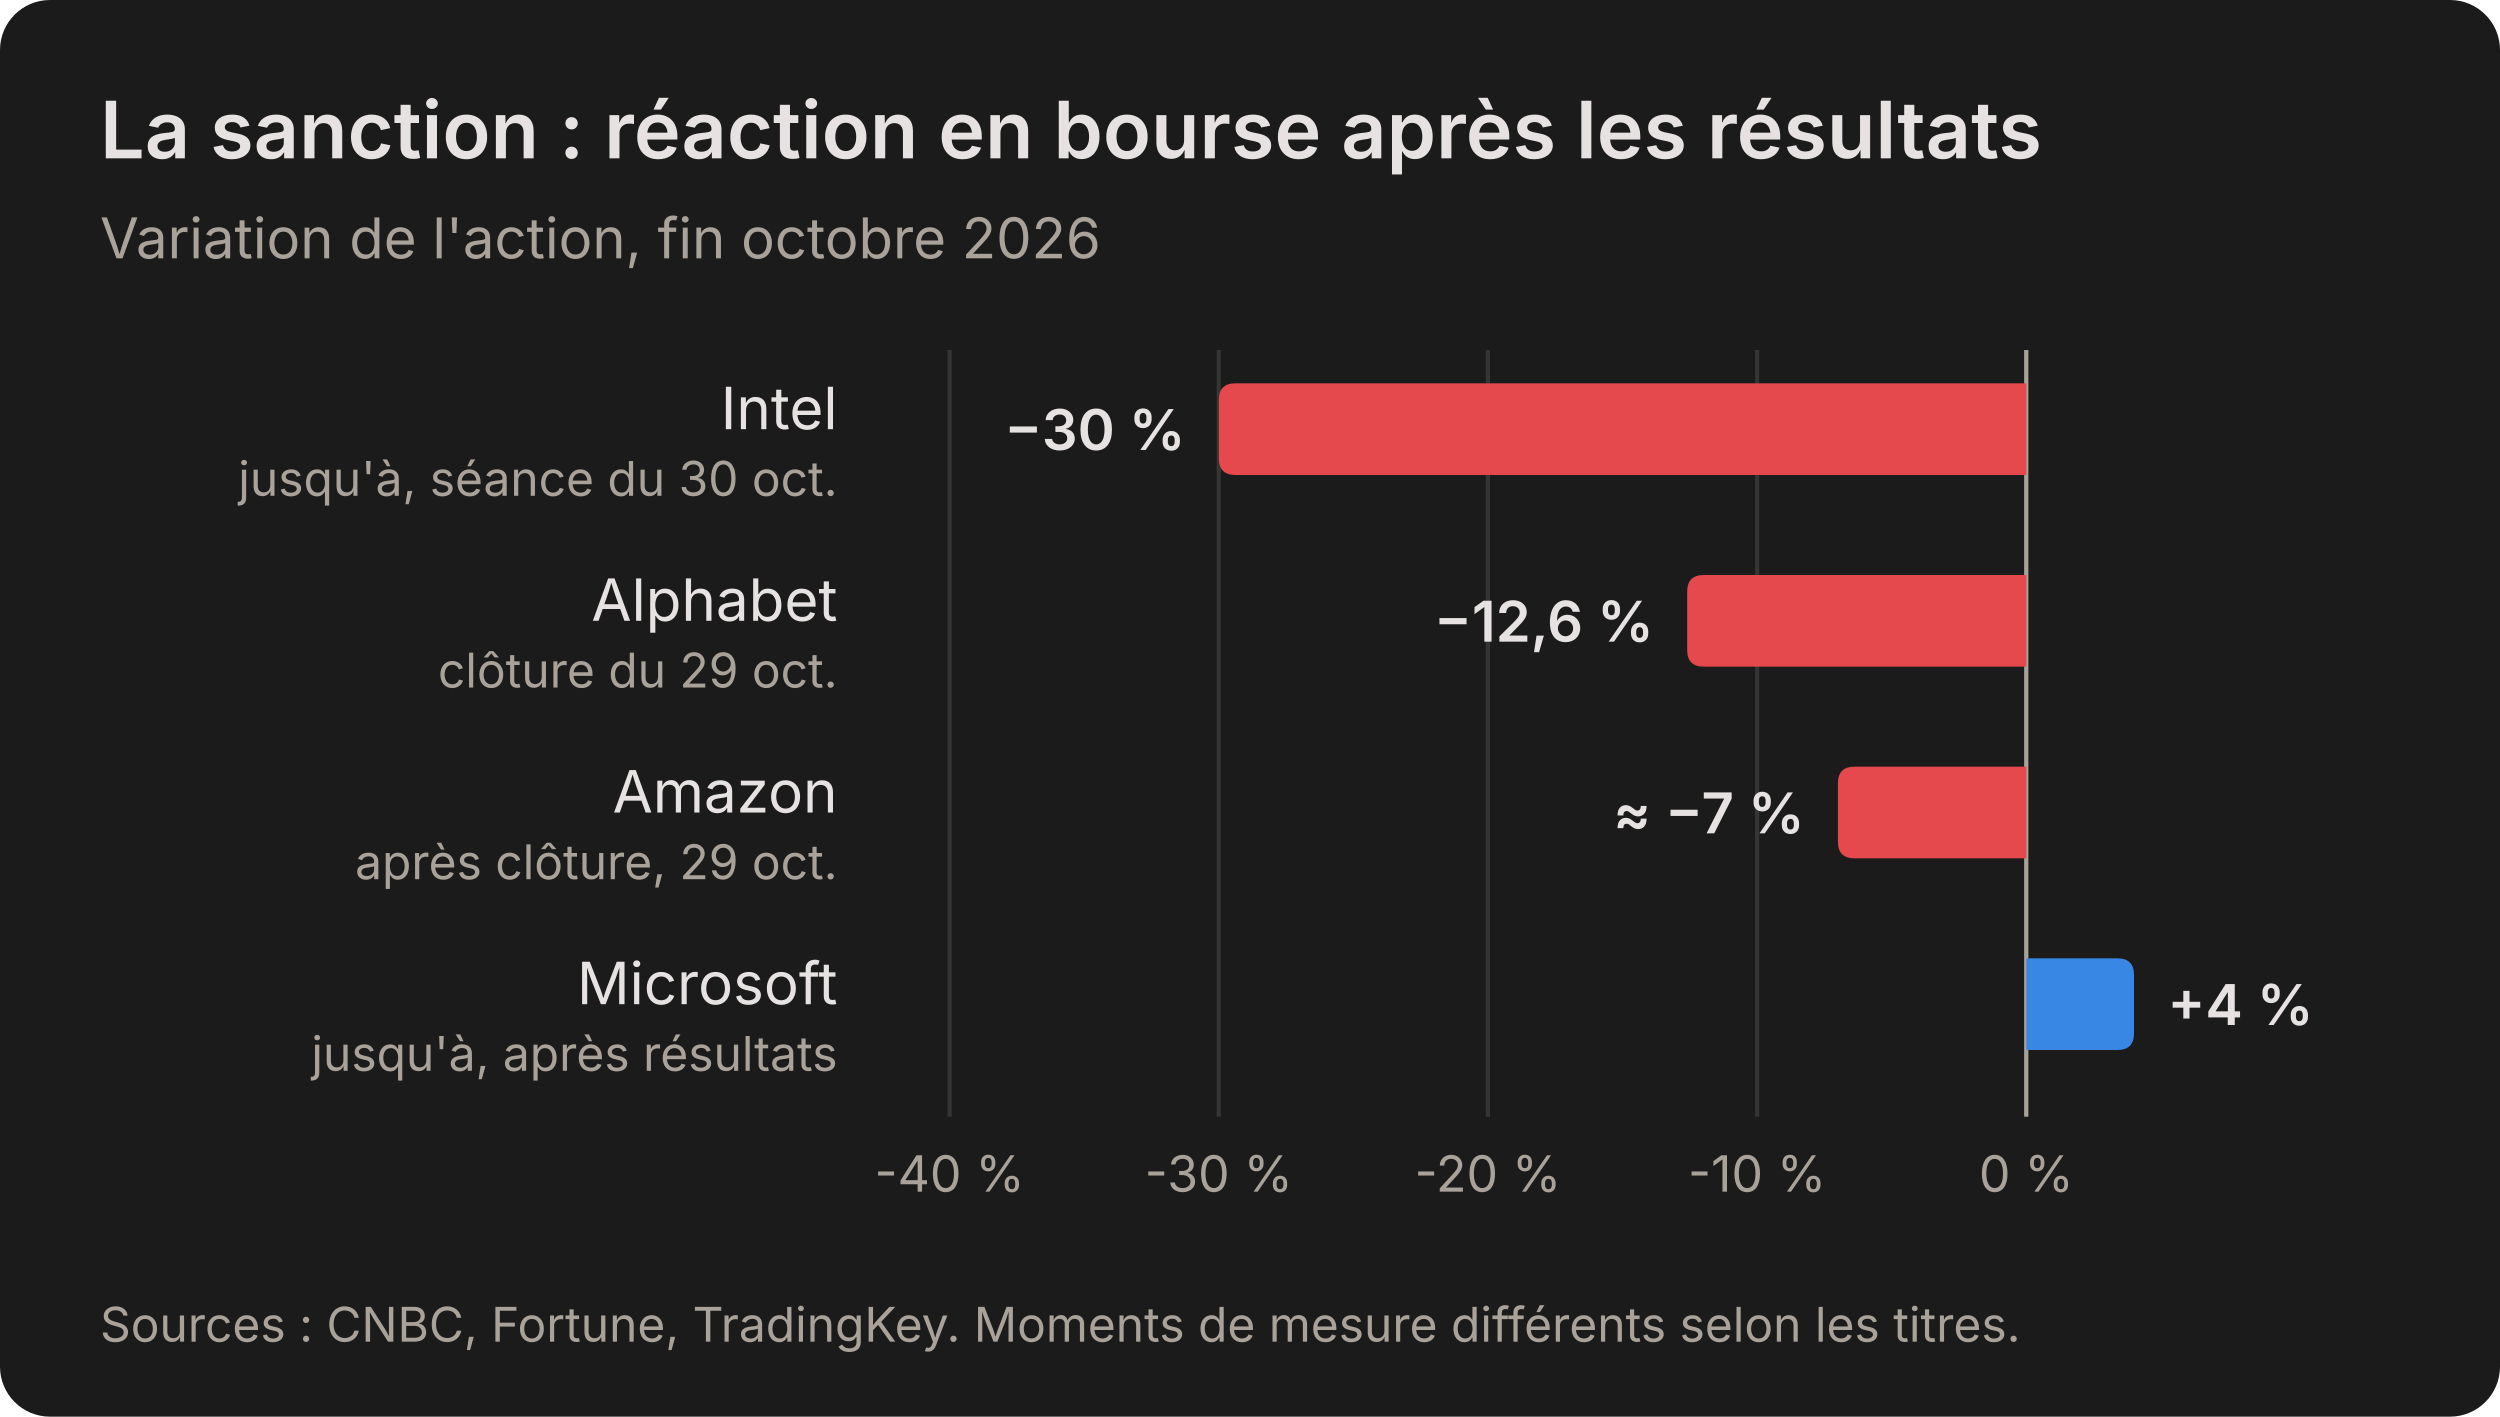
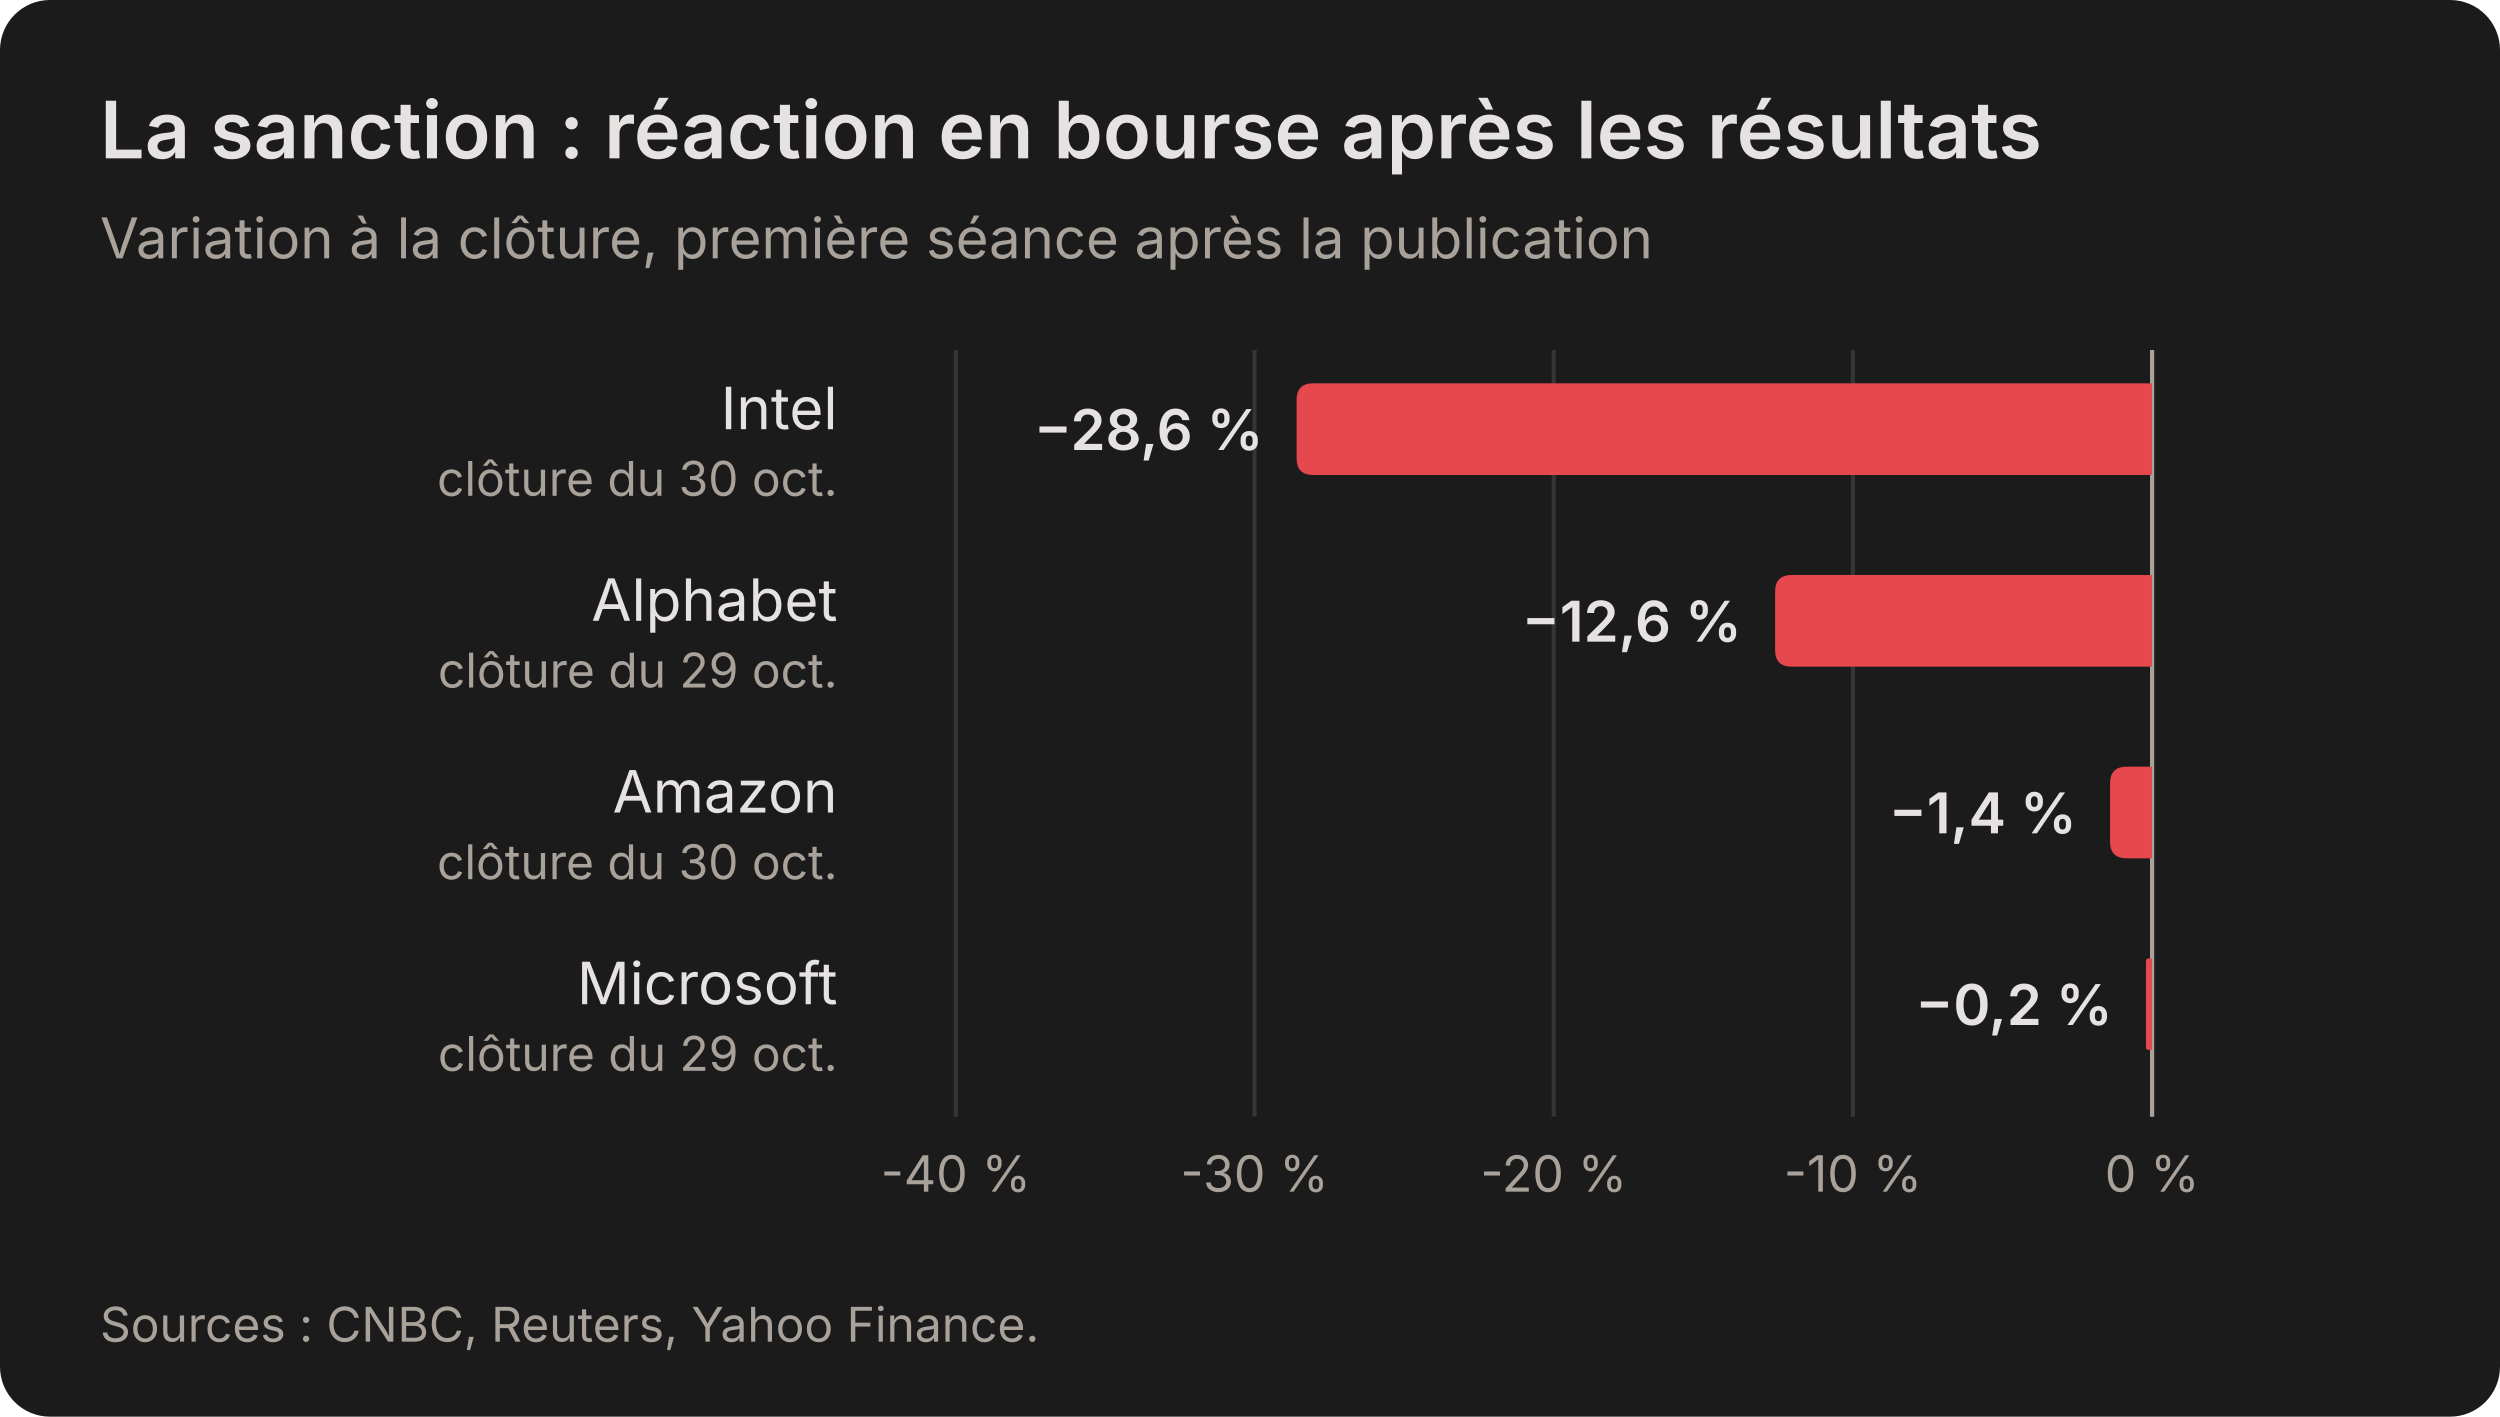
<svg xmlns="http://www.w3.org/2000/svg" viewBox="0 0 600 340" role="img" aria-labelledby="t d" font-family="Inter, system-ui, -apple-system, 'Segoe UI', sans-serif">
  <rect width="600" height="340" rx="12" fill="#1c1b1b" />
  <text x="24" y="38" fill="#e5e2e1" font-size="19" font-weight="600">La sanction : réaction en bourse après les résultats</text>
-   <text x="24" y="62" fill="#a8a29a" font-size="13.5">Variation de l'action, fin octobre 2026</text>
-   <line x1="227.9" y1="84" x2="227.9" y2="268" stroke="#353534" stroke-width="1" />
-   <text x="227.9" y="286" fill="#a8a29a" font-size="12" text-anchor="middle">-40 %</text>
-   <line x1="292.5" y1="84" x2="292.5" y2="268" stroke="#353534" stroke-width="1" />
-   <text x="292.5" y="286" fill="#a8a29a" font-size="12" text-anchor="middle">-30 %</text>
-   <line x1="357.1" y1="84" x2="357.1" y2="268" stroke="#353534" stroke-width="1" />
-   <text x="357.1" y="286" fill="#a8a29a" font-size="12" text-anchor="middle">-20 %</text>
-   <line x1="421.7" y1="84" x2="421.7" y2="268" stroke="#353534" stroke-width="1" />
-   <text x="421.7" y="286" fill="#a8a29a" font-size="12" text-anchor="middle">-10 %</text>
-   <line x1="486.3" y1="84" x2="486.3" y2="268" stroke="#353534" stroke-width="1" />
-   <text x="486.3" y="286" fill="#a8a29a" font-size="12" text-anchor="middle">0 %</text>
-   <line x1="486.3" y1="84" x2="486.3" y2="268" stroke="#a8a29a" stroke-width="1" />
+   <text x="24" y="62" fill="#a8a29a" font-size="13.5">Variation à la clôture, première séance après la publication</text>
+   <line x1="229.4" y1="84" x2="229.4" y2="268" stroke="#353534" stroke-width="1" />
+   <text x="229.4" y="286" fill="#a8a29a" font-size="12" text-anchor="middle">-40 %</text>
+   <line x1="301.1" y1="84" x2="301.1" y2="268" stroke="#353534" stroke-width="1" />
+   <text x="301.1" y="286" fill="#a8a29a" font-size="12" text-anchor="middle">-30 %</text>
+   <line x1="372.9" y1="84" x2="372.9" y2="268" stroke="#353534" stroke-width="1" />
+   <text x="372.9" y="286" fill="#a8a29a" font-size="12" text-anchor="middle">-20 %</text>
+   <line x1="444.7" y1="84" x2="444.7" y2="268" stroke="#353534" stroke-width="1" />
+   <text x="444.7" y="286" fill="#a8a29a" font-size="12" text-anchor="middle">-10 %</text>
+   <line x1="516.5" y1="84" x2="516.5" y2="268" stroke="#353534" stroke-width="1" />
+   <text x="516.5" y="286" fill="#a8a29a" font-size="12" text-anchor="middle">0 %</text>
+   <line x1="516.5" y1="84" x2="516.5" y2="268" stroke="#a8a29a" stroke-width="1" />
  <text x="201" y="103" fill="#e5e2e1" font-size="14" text-anchor="end">Intel</text>
-   <text x="201" y="119" fill="#a8a29a" font-size="11.5" text-anchor="end">jusqu'à, séance du 30 oct.</text>
-   <path d="M486.32,92 H296.52 Q292.52,92 292.52,96 V110 Q292.52,114 296.52,114 H486.32 Z" fill="#e5484d" />
-   <text x="284.5" y="108" fill="#e5e2e1" font-size="13.5" font-weight="600" text-anchor="end">−30 %</text>
+   <text x="201" y="119" fill="#a8a29a" font-size="11.5" text-anchor="end">clôture du 30 oct.</text>
+   <path d="M516.467,92 H315.182 Q311.182,92 311.182,96 V110 Q311.182,114 315.182,114 H516.467 Z" fill="#e5484d" />
+   <text x="303.2" y="108" fill="#e5e2e1" font-size="13.5" font-weight="600" text-anchor="end">−28,6 %</text>
  <text x="201" y="149" fill="#e5e2e1" font-size="14" text-anchor="end">Alphabet</text>
  <text x="201" y="165" fill="#a8a29a" font-size="11.5" text-anchor="end">clôture du 29 oct.</text>
-   <path d="M486.32,138 H408.924 Q404.924,138 404.924,142 V156 Q404.924,160 408.924,160 H486.32 Z" fill="#e5484d" />
-   <text x="396.9" y="154" fill="#e5e2e1" font-size="13.5" font-weight="600" text-anchor="end">−12,6 %</text>
+   <path d="M516.467,138 H430.027 Q426.027,138 426.027,142 V156 Q426.027,160 430.027,160 H516.467 Z" fill="#e5484d" />
+   <text x="418.0" y="154" fill="#e5e2e1" font-size="13.5" font-weight="600" text-anchor="end">−12,6 %</text>
  <text x="201" y="195" fill="#e5e2e1" font-size="14" text-anchor="end">Amazon</text>
-   <text x="201" y="211" fill="#a8a29a" font-size="11.5" text-anchor="end">après clôture, 29 oct.</text>
-   <path d="M486.32,184 H445.1 Q441.1,184 441.1,188 V202 Q441.1,206 445.1,206 H486.32 Z" fill="#e5484d" />
-   <text x="433.1" y="200" fill="#e5e2e1" font-size="13.5" font-weight="600" text-anchor="end">≈ −7 %</text>
+   <text x="201" y="211" fill="#a8a29a" font-size="11.5" text-anchor="end">clôture du 30 oct.</text>
+   <path d="M516.467,184 H510.418 Q506.418,184 506.418,188 V202 Q506.418,206 510.418,206 H516.467 Z" fill="#e5484d" />
+   <text x="498.4" y="200" fill="#e5e2e1" font-size="13.5" font-weight="600" text-anchor="end">−1,4 %</text>
  <text x="201" y="241" fill="#e5e2e1" font-size="14" text-anchor="end">Microsoft</text>
-   <text x="201" y="257" fill="#a8a29a" font-size="11.5" text-anchor="end">jusqu'à, après résultats</text>
-   <path d="M486.32,230 H508.16 Q512.16,230 512.16,234 V248 Q512.16,252 508.16,252 H486.32 Z" fill="#3987e5" />
-   <text x="520.2" y="246" fill="#e5e2e1" font-size="13.5" font-weight="600" text-anchor="start">+4 %</text>
-   <text x="24" y="322" fill="#a8a29a" font-size="11.5">Sources : CNBC, Fortune, TradingKey. Moments de mesure différents selon les titres.</text>
+   <text x="201" y="257" fill="#a8a29a" font-size="11.5" text-anchor="end">clôture du 29 oct.</text>
+   <path d="M516.467,230 H515.749 Q515.031,230 515.031,230.718 V251.282 Q515.031,252 515.749,252 H516.467 Z" fill="#e5484d" />
+   <text x="507.0" y="246" fill="#e5e2e1" font-size="13.5" font-weight="600" text-anchor="end">−0,2 %</text>
+   <text x="24" y="322" fill="#a8a29a" font-size="11.5">Sources : CNBC, Reuters, Yahoo Finance.</text>
</svg>
